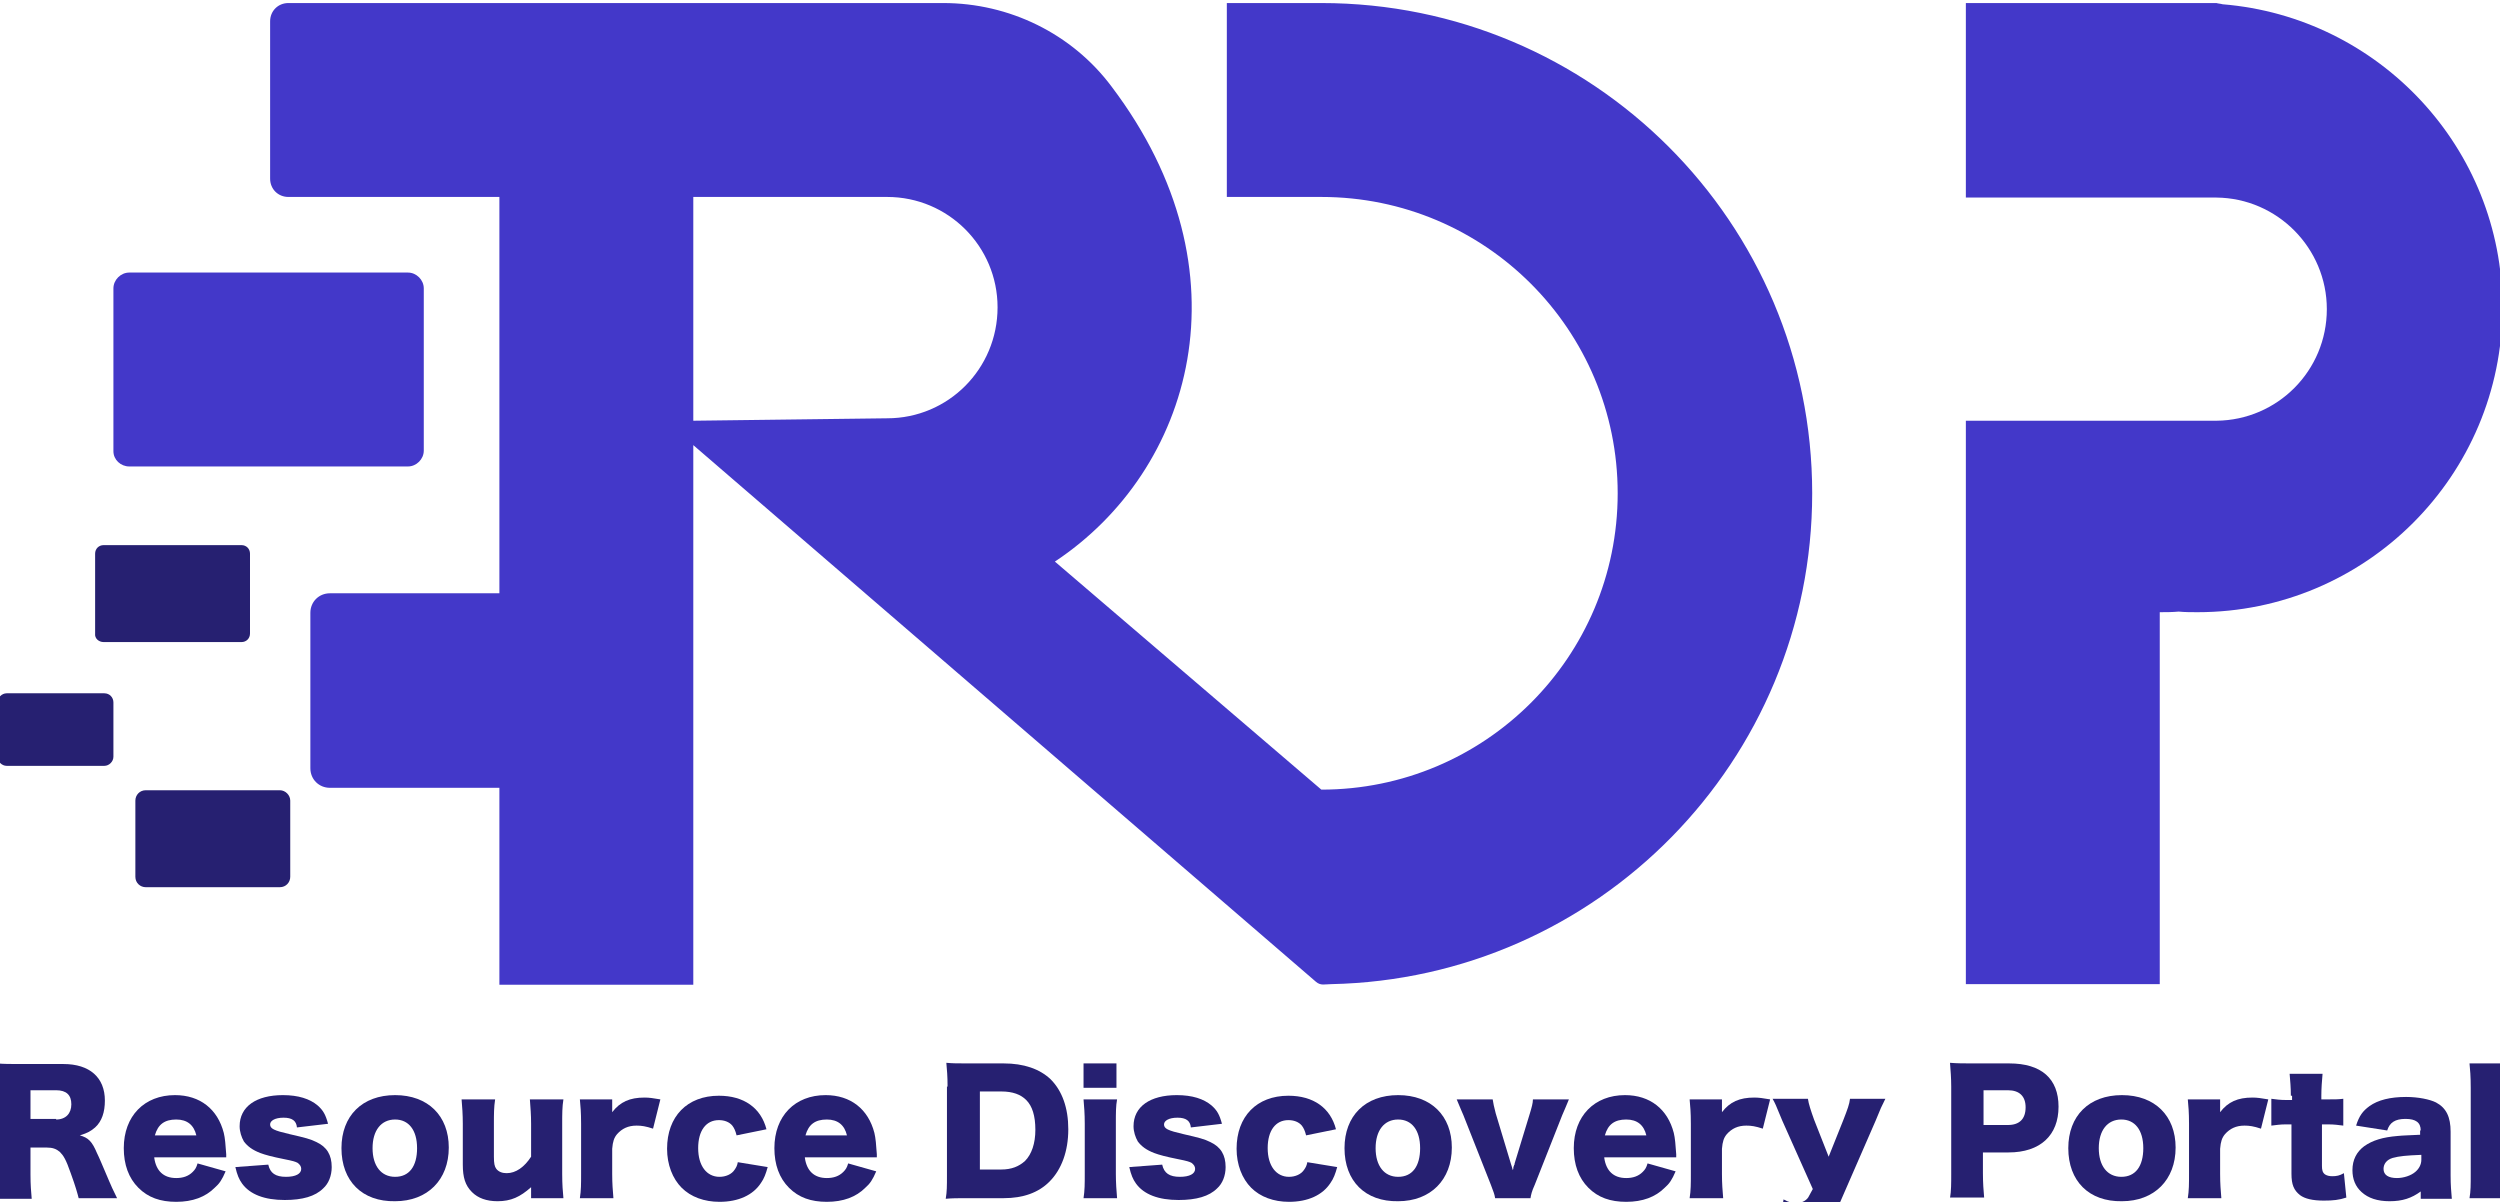
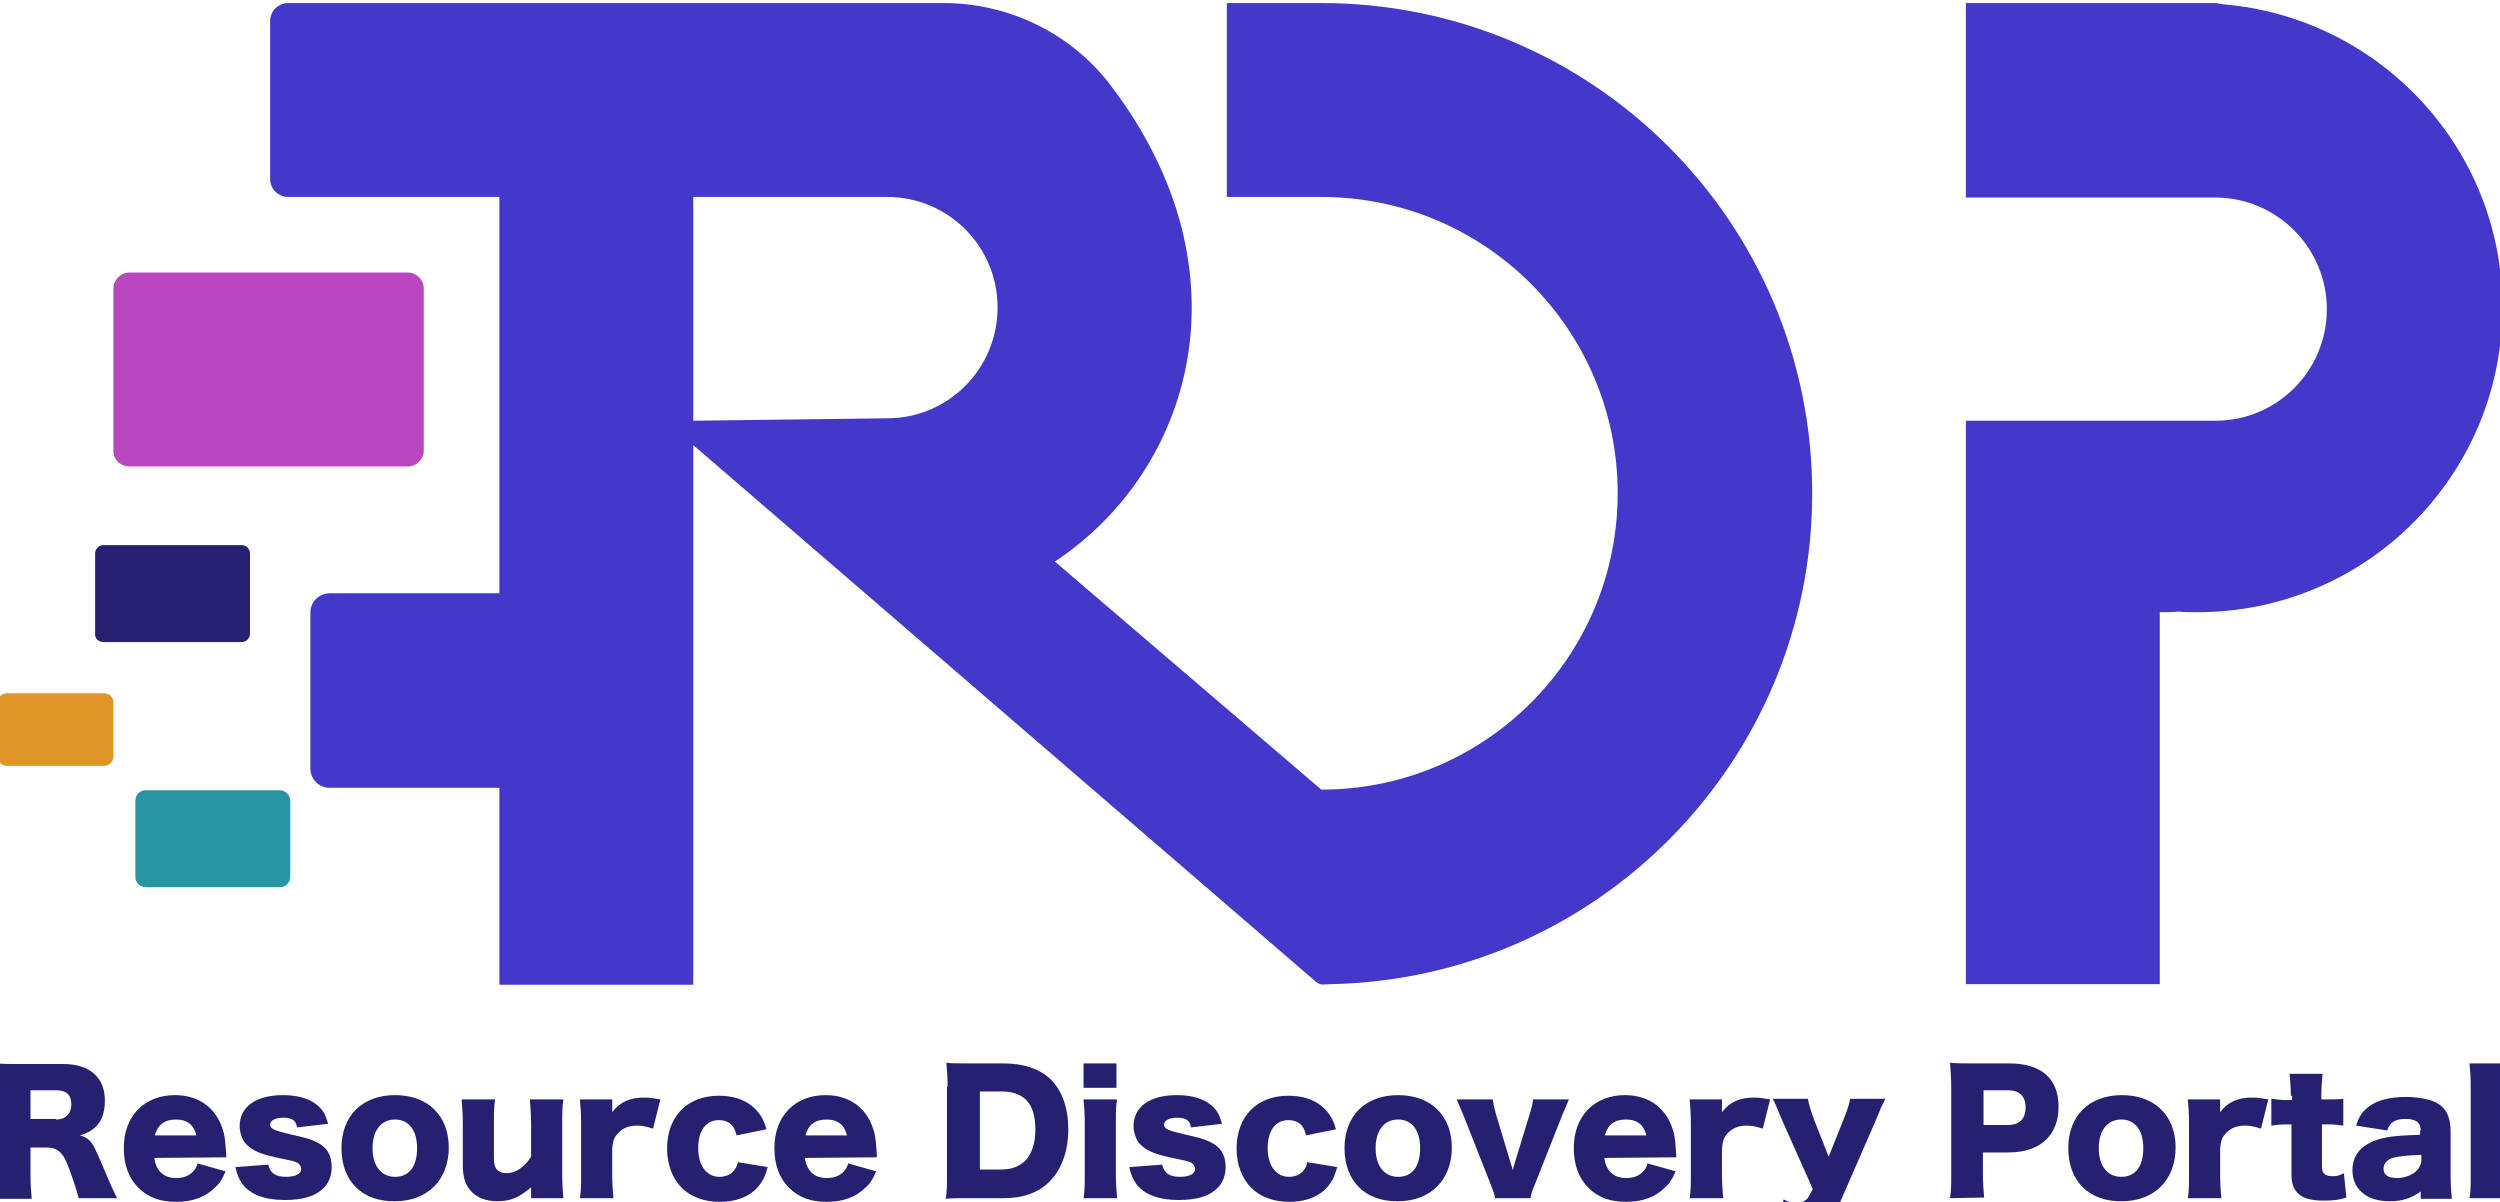
<svg xmlns="http://www.w3.org/2000/svg" version="1.1" id="Layer_1" x="0px" y="0px" viewBox="0 0 410 197" style="enable-background:new 0 0 410 197;" xml:space="preserve">
  <style type="text/css">
	.st0{fill:#4338C9;}
- 	.st1{fill:#262071;}
+ 	.st1{fill:#B947BF;}
+ 	.st2{fill:#262071;}
+ 	.st3{fill:#2995A3;}
+ 	.st4{fill:#E09528;}
</style>
  <g>
-     <path class="st0" d="M216.7,0.5h-15.5v31.8h15.5h0c26.9,0,48.6,21.8,48.6,48.6c0,26.9-21.8,48.6-48.6,48.6l-43.7-37.4   c22.5-14.9,32.3-47.5,9.3-77.9c-6.5-8.7-16.8-13.7-27.6-13.7h-41.1h-0.8H97.8H47.3c-1.7,0-3,1.3-3,3v25.8c0,1.7,1.3,3,3,3h34.6v65   H54.1c-1.8,0-3.2,1.4-3.2,3.2V126c0,1.8,1.4,3.2,3.2,3.2h27.8v32.3h31.8V73l102.1,88c0.8,0.7,1.5,0.4,2.5,0.4   c43.7-0.9,78.9-36.6,78.9-80.5C297.2,36.5,261.2,0.5,216.7,0.5z M145.5,68.6L145.5,68.6L113.7,69V32.3h31.8v0   c10,0,18.1,8.1,18.1,18.1C163.6,60.5,155.5,68.6,145.5,68.6z" />
-     <path class="st0" d="M21.2,76.5h45.7c1.4,0,2.6-1.2,2.6-2.6V47.3c0-1.4-1.2-2.6-2.6-2.6H21.2c-1.4,0-2.6,1.2-2.6,2.6V74   C18.6,75.4,19.8,76.5,21.2,76.5z" />
-     <path class="st1" d="M17,105.3h22.6c0.8,0,1.4-0.6,1.4-1.4V90.8c0-0.8-0.6-1.4-1.4-1.4H17c-0.8,0-1.4,0.6-1.4,1.4v13.1   C15.5,104.7,16.2,105.3,17,105.3z" />
-     <path class="st1" d="M45.9,129.6h-22c-1,0-1.7,0.8-1.7,1.7v12.5c0,1,0.8,1.7,1.7,1.7h22c1,0,1.7-0.8,1.7-1.7v-12.5   C47.6,130.4,46.8,129.6,45.9,129.6z" />
-     <path class="st1" d="M17.1,113.7h-16c-0.8,0-1.5,0.7-1.5,1.5v8.9c0,0.8,0.7,1.5,1.5,1.5h16c0.8,0,1.5-0.7,1.5-1.5v-8.9   C18.6,114.4,18,113.7,17.1,113.7z" />
-     <path class="st0" d="M364.5,0.7c-0.3-0.1-0.7-0.1-1-0.2h-41.1v17.6v14.3h41.1v0c10,0.1,18.1,8.3,18.1,18.3   c0,10.1-8.1,18.2-18.1,18.3v0h-41.1v13.8v78.6h31.8v-61c1,0,2,0,3.1-0.1c1,0.1,2.1,0.1,3.1,0.1c27.6,0,50-22.4,50-50   C410.4,24.3,390.2,2.8,364.5,0.7z" />
+     <path class="st0" d="M216.7,0.5h-15.5v31.8h15.5l0,0c26.9,0,48.6,21.8,48.6,48.6c0,26.9-21.8,48.6-48.6,48.6L173,92.1   c22.5-14.9,32.3-47.5,9.3-77.9c-6.5-8.7-16.8-13.7-27.6-13.7h-41.1h-0.8h-15H47.3c-1.7,0-3,1.3-3,3v25.8c0,1.7,1.3,3,3,3h34.6v65   H54.1c-1.8,0-3.2,1.4-3.2,3.2V126c0,1.8,1.4,3.2,3.2,3.2h27.8v32.3h31.8V73l102.1,88c0.8,0.7,1.5,0.4,2.5,0.4   c43.7-0.9,78.9-36.6,78.9-80.5C297.2,36.5,261.2,0.5,216.7,0.5z M145.5,68.6L145.5,68.6L113.7,69V32.3h31.8l0,0   c10,0,18.1,8.1,18.1,18.1C163.6,60.5,155.5,68.6,145.5,68.6z" />
+     <path class="st1" d="M21.2,76.5h45.7c1.4,0,2.6-1.2,2.6-2.6V47.3c0-1.4-1.2-2.6-2.6-2.6H21.2c-1.4,0-2.6,1.2-2.6,2.6V74   C18.6,75.4,19.8,76.5,21.2,76.5z" />
+     <path class="st2" d="M17,105.3h22.6c0.8,0,1.4-0.6,1.4-1.4V90.8c0-0.8-0.6-1.4-1.4-1.4H17c-0.8,0-1.4,0.6-1.4,1.4v13.1   C15.5,104.7,16.2,105.3,17,105.3z" />
+     <path class="st3" d="M45.9,129.6h-22c-1,0-1.7,0.8-1.7,1.7v12.5c0,1,0.8,1.7,1.7,1.7h22c1,0,1.7-0.8,1.7-1.7v-12.5   C47.6,130.4,46.8,129.6,45.9,129.6z" />
+     <path class="st4" d="M17.1,113.7h-16c-0.8,0-1.5,0.7-1.5,1.5v8.9c0,0.8,0.7,1.5,1.5,1.5h16c0.8,0,1.5-0.7,1.5-1.5v-8.9   C18.6,114.4,18,113.7,17.1,113.7z" />
+     <path class="st0" d="M364.5,0.7c-0.3-0.1-0.7-0.1-1-0.2h-41.1v17.6v14.3h41.1l0,0c10,0.1,18.1,8.3,18.1,18.3   c0,10.1-8.1,18.2-18.1,18.3l0,0h-41.1v13.8v78.6h31.8v-61c1,0,2,0,3.1-0.1c1,0.1,2.1,0.1,3.1,0.1c27.6,0,50-22.4,50-50   C410.4,24.3,390.2,2.8,364.5,0.7z" />
  </g>
  <g>
-     <path class="st1" d="M12.9,196.5c-0.2-0.8-0.5-1.9-1.3-4.1c-0.8-2.3-1.2-2.9-1.8-3.5c-0.6-0.5-1.2-0.7-2.1-0.7H5v4.4   c0,1.8,0.1,2.8,0.2,4h-5.7c0.2-1.2,0.2-2,0.2-4v-14.3c0-1.6-0.1-2.6-0.2-3.9c1.2,0.1,2.1,0.1,4,0.1h6.9c4.3,0,6.8,2.2,6.8,6   c0,1.9-0.5,3.4-1.6,4.4c-0.7,0.6-1.2,0.9-2.5,1.3c1.4,0.4,2,1,2.8,2.9c0.4,0.8,0.8,1.8,2,4.6c0.3,0.7,0.6,1.4,1.3,2.8H12.9z    M9.2,183.6c1.6,0,2.5-1,2.5-2.5c0-1.5-0.8-2.3-2.5-2.3H5v4.7H9.2z" />
-     <path class="st1" d="M25.3,189.9c0.3,2.1,1.5,3.3,3.6,3.3c1.1,0,2-0.3,2.7-1c0.4-0.4,0.6-0.7,0.8-1.4l4.6,1.3c-0.6,1.4-1,2-1.8,2.7   c-1.5,1.5-3.6,2.3-6.3,2.3c-2.6,0-4.6-0.7-6.2-2.3c-1.6-1.6-2.4-3.8-2.4-6.5c0-5.3,3.4-8.7,8.4-8.7c4.1,0,7,2.3,8,6.2   c0.2,0.8,0.3,2,0.4,3.5c0,0.1,0,0.3,0,0.5H25.3z M32.2,186.2c-0.4-1.7-1.5-2.6-3.3-2.6c-1.9,0-3,0.8-3.5,2.6H32.2z" />
-     <path class="st1" d="M44,191c0.3,1.4,1.2,2,2.9,2c1.6,0,2.5-0.5,2.5-1.3c0-0.4-0.2-0.7-0.6-1c-0.4-0.2-0.7-0.3-2.2-0.6   c-2-0.4-3.1-0.7-3.9-1c-1.3-0.5-2.1-1.1-2.7-1.9c-0.4-0.7-0.7-1.6-0.7-2.5c0-3.2,2.7-5.1,7.1-5.1c2.5,0,4.4,0.6,5.7,1.7   c0.9,0.8,1.3,1.5,1.7,3l-5.1,0.6c-0.1-1.1-0.8-1.6-2.2-1.6c-1.4,0-2.2,0.5-2.2,1.1c0,0.7,0.6,1,3.2,1.6c2.6,0.6,3.4,0.8,4.4,1.3   c1.7,0.8,2.5,2.1,2.5,4.1c0,1.4-0.5,2.7-1.4,3.5c-1.3,1.3-3.4,1.9-6.3,1.9c-3.3,0-5.7-0.9-7-2.7c-0.5-0.7-0.8-1.4-1.1-2.7L44,191z" />
-     <path class="st1" d="M56,188.3c0-5.3,3.4-8.7,8.8-8.7c5.4,0,8.8,3.4,8.8,8.6c0,5.3-3.5,8.8-8.8,8.8C59.4,197.1,56,193.7,56,188.3z    M61.1,188.3c0,2.9,1.4,4.7,3.7,4.7s3.6-1.7,3.6-4.7c0-3-1.4-4.7-3.6-4.7C62.5,183.6,61.1,185.4,61.1,188.3z" />
-     <path class="st1" d="M92.4,180.3c-0.2,1.2-0.2,2.4-0.2,4v8.2c0,1.8,0.1,2.9,0.2,4h-5.3v-1.1c0-0.1,0-0.5,0-0.7   c-1.8,1.6-3.3,2.3-5.5,2.3c-1.8,0-3.2-0.5-4.2-1.5c-1.1-1.1-1.5-2.4-1.5-4.5v-6.7c0-1.5-0.1-2.9-0.2-4h5.5c-0.2,1.3-0.2,2.4-0.2,4   v5.4c0,1.1,0.1,1.6,0.4,2c0.4,0.5,1,0.7,1.7,0.7c1.5,0,2.9-1,4-2.7v-5.4c0-1.5-0.1-2.6-0.2-4H92.4z" />
-     <path class="st1" d="M107.1,185.1c-1.2-0.4-1.9-0.5-2.7-0.5c-1.4,0-2.4,0.5-3.2,1.4c-0.5,0.6-0.7,1.2-0.8,2.4v4.1   c0,1.7,0.1,2.7,0.2,4h-5.5c0.2-1.3,0.2-2.3,0.2-4v-8.2c0-1.9-0.1-2.9-0.2-4h5.3v2.1c1.3-1.7,2.9-2.4,5.3-2.4c0.8,0,1.4,0.1,2.6,0.3   L107.1,185.1z" />
-     <path class="st1" d="M120.8,186.2c-0.2-0.8-0.4-1.2-0.7-1.6c-0.5-0.6-1.3-0.9-2.2-0.9c-2.1,0-3.4,1.7-3.4,4.6   c0,2.9,1.4,4.7,3.5,4.7c1,0,2-0.4,2.5-1.2c0.2-0.3,0.4-0.6,0.5-1.2l4.9,0.8c-0.3,1.1-0.6,1.9-1.1,2.6c-1.3,2-3.7,3.1-6.8,3.1   c-2.5,0-4.7-0.8-6.2-2.3c-1.5-1.5-2.4-3.8-2.4-6.4c0-5.3,3.3-8.7,8.5-8.7c4.1,0,6.9,2,7.8,5.5L120.8,186.2z" />
-     <path class="st1" d="M132,189.9c0.3,2.1,1.5,3.3,3.6,3.3c1.1,0,2-0.3,2.7-1c0.4-0.4,0.6-0.7,0.8-1.4l4.6,1.3c-0.6,1.4-1,2-1.8,2.7   c-1.5,1.5-3.6,2.3-6.3,2.3c-2.6,0-4.6-0.7-6.2-2.3c-1.6-1.6-2.4-3.8-2.4-6.5c0-5.3,3.4-8.7,8.4-8.7c4.1,0,7,2.3,8,6.2   c0.2,0.8,0.3,2,0.4,3.5c0,0.1,0,0.3,0,0.5H132z M138.9,186.2c-0.4-1.7-1.5-2.6-3.3-2.6c-1.9,0-3,0.8-3.5,2.6H138.9z" />
-     <path class="st1" d="M155.4,178.2c0-1.8-0.1-2.7-0.2-3.9c1.1,0.1,1.7,0.1,3.9,0.1h5.5c3.3,0,5.9,0.9,7.7,2.6   c1.9,1.9,2.9,4.7,2.9,8.2c0,3.6-1.1,6.6-3.1,8.6c-1.8,1.8-4.3,2.7-7.5,2.7h-5.6c-2,0-2.8,0-3.9,0.1c0.2-1.2,0.2-2,0.2-3.9V178.2z    M164.2,191.8c1.7,0,2.9-0.5,3.9-1.4c1.1-1.1,1.7-2.9,1.7-5.1c0-2.3-0.5-3.9-1.5-4.9c-0.9-0.9-2.2-1.4-4.1-1.4h-3.5v12.8H164.2z" />
-     <path class="st1" d="M183.2,180.3c-0.2,1.1-0.2,2.1-0.2,4v8.2c0,1.4,0.1,2.9,0.2,4h-5.5c0.2-1.3,0.2-2.3,0.2-4v-8.2   c0-1.7-0.1-2.8-0.2-4H183.2z M183.1,174.4v4h-5.4v-4H183.1z" />
-     <path class="st1" d="M190.6,191c0.3,1.4,1.2,2,2.9,2c1.6,0,2.5-0.5,2.5-1.3c0-0.4-0.2-0.7-0.6-1c-0.4-0.2-0.7-0.3-2.2-0.6   c-2-0.4-3.1-0.7-3.9-1c-1.3-0.5-2.1-1.1-2.7-1.9c-0.4-0.7-0.7-1.6-0.7-2.5c0-3.2,2.7-5.1,7.1-5.1c2.5,0,4.4,0.6,5.7,1.7   c0.9,0.8,1.3,1.5,1.7,3l-5.1,0.6c-0.1-1.1-0.8-1.6-2.2-1.6c-1.4,0-2.2,0.5-2.2,1.1c0,0.7,0.6,1,3.2,1.6c2.6,0.6,3.4,0.8,4.4,1.3   c1.7,0.8,2.5,2.1,2.5,4.1c0,1.4-0.5,2.7-1.4,3.5c-1.3,1.3-3.4,1.9-6.3,1.9c-3.3,0-5.7-0.9-7-2.7c-0.5-0.7-0.8-1.4-1.1-2.7   L190.6,191z" />
-     <path class="st1" d="M214.2,186.2c-0.2-0.8-0.4-1.2-0.7-1.6c-0.5-0.6-1.3-0.9-2.2-0.9c-2.1,0-3.4,1.7-3.4,4.6   c0,2.9,1.4,4.7,3.5,4.7c1,0,2-0.4,2.5-1.2c0.2-0.3,0.4-0.6,0.5-1.2l4.9,0.8c-0.3,1.1-0.6,1.9-1.1,2.6c-1.3,2-3.7,3.1-6.8,3.1   c-2.5,0-4.7-0.8-6.2-2.3c-1.5-1.5-2.4-3.8-2.4-6.4c0-5.3,3.3-8.7,8.5-8.7c4.1,0,6.9,2,7.8,5.5L214.2,186.2z" />
-     <path class="st1" d="M220.5,188.3c0-5.3,3.4-8.7,8.8-8.7c5.4,0,8.8,3.4,8.8,8.6c0,5.3-3.5,8.8-8.8,8.8   C223.9,197.1,220.5,193.7,220.5,188.3z M225.6,188.3c0,2.9,1.4,4.7,3.7,4.7c2.3,0,3.6-1.7,3.6-4.7c0-3-1.4-4.7-3.6-4.7   C227,183.6,225.6,185.4,225.6,188.3z" />
-     <path class="st1" d="M244.8,180.3c0.1,0.6,0.2,1.2,0.5,2.3l2.5,8.3c0,0.1,0.1,0.2,0.1,0.3c0.1,0.3,0.1,0.3,0.2,0.7   c0.1-0.2,0.1-0.4,0.1-0.5c0-0.1,0.1-0.1,0.1-0.3c0.1-0.1,0.1-0.2,0.1-0.3l2.5-8.2c0.3-1,0.5-1.7,0.5-2.3h5.9   c-0.5,1.2-0.7,1.7-1.1,2.6l-4.5,11.4c-0.5,1.1-0.6,1.6-0.7,2.2h-5.8c-0.1-0.7-0.3-1.1-0.7-2.2l-4.5-11.4c-0.2-0.4-0.5-1.2-1.1-2.6   H244.8z" />
-     <path class="st1" d="M263.1,189.9c0.3,2.1,1.5,3.3,3.6,3.3c1.1,0,2-0.3,2.7-1c0.4-0.4,0.6-0.7,0.8-1.4l4.6,1.3   c-0.6,1.4-1,2-1.8,2.7c-1.5,1.5-3.6,2.3-6.3,2.3c-2.6,0-4.6-0.7-6.2-2.3c-1.6-1.6-2.4-3.8-2.4-6.5c0-5.3,3.4-8.7,8.4-8.7   c4.1,0,7,2.3,8,6.2c0.2,0.8,0.3,2,0.4,3.5c0,0.1,0,0.3,0,0.5H263.1z M270,186.2c-0.4-1.7-1.5-2.6-3.3-2.6c-1.9,0-3,0.8-3.5,2.6H270   z" />
-     <path class="st1" d="M289.1,185.1c-1.2-0.4-1.9-0.5-2.7-0.5c-1.4,0-2.4,0.5-3.2,1.4c-0.5,0.6-0.7,1.2-0.8,2.4v4.1   c0,1.7,0.1,2.7,0.2,4h-5.5c0.2-1.3,0.2-2.3,0.2-4v-8.2c0-1.9-0.1-2.9-0.2-4h5.3v2.1c1.3-1.7,2.9-2.4,5.3-2.4c0.8,0,1.4,0.1,2.6,0.3   L289.1,185.1z" />
-     <path class="st1" d="M292.3,183.8c-1.1-2.7-1.2-2.9-1.6-3.6h5.8c0.1,0.8,0.5,2,1,3.4l2.4,6.1l2.4-6c0.7-1.8,1-2.6,1.1-3.5h5.8   c-0.7,1.4-0.7,1.4-1.6,3.6l-6.1,14c-1.1,2.5-3,3.6-6,3.6c-1.2,0-2.2-0.1-3.6-0.5l0.6-4.2c0.9,0.5,1.4,0.6,2.1,0.6   c1,0,1.8-0.5,2.1-1.2l0.6-1.1L292.3,183.8z" />
-     <path class="st1" d="M319.8,196.5c0.2-1.2,0.2-2.4,0.2-3.9v-14.4c0-1.4-0.1-2.6-0.2-3.9c1.2,0.1,2.2,0.1,3.9,0.1h5.8   c5.3,0,8.1,2.5,8.1,7.1c0,4.7-3,7.5-8.2,7.5h-4.2v3.4c0,1.6,0.1,2.9,0.2,4H319.8z M329.3,184.5c1.9,0,2.9-1,2.9-2.9   c0-1.8-1-2.8-2.9-2.8h-4v5.7H329.3z" />
-     <path class="st1" d="M339.2,188.3c0-5.3,3.4-8.7,8.8-8.7c5.4,0,8.8,3.4,8.8,8.6c0,5.3-3.5,8.8-8.8,8.8   C342.6,197.1,339.2,193.7,339.2,188.3z M344.2,188.3c0,2.9,1.4,4.7,3.7,4.7c2.3,0,3.6-1.7,3.6-4.7c0-3-1.4-4.7-3.6-4.7   C345.6,183.6,344.2,185.4,344.2,188.3z" />
-     <path class="st1" d="M370.8,185.1c-1.2-0.4-1.9-0.5-2.7-0.5c-1.4,0-2.4,0.5-3.2,1.4c-0.5,0.6-0.7,1.2-0.8,2.4v4.1   c0,1.7,0.1,2.7,0.2,4h-5.5c0.2-1.3,0.2-2.3,0.2-4v-8.2c0-1.9-0.1-2.9-0.2-4h5.3v2.1c1.3-1.7,2.9-2.4,5.3-2.4c0.8,0,1.4,0.1,2.6,0.3   L370.8,185.1z" />
-     <path class="st1" d="M375.7,179.7c0-1.3-0.1-2.4-0.2-3.6h5.4c-0.1,1.1-0.2,2.4-0.2,3.6v0.6h1c1.2,0,1.8,0,2.6-0.1v4.4   c-0.8-0.1-1.5-0.2-2.4-0.2h-1.1v6.8c0,0.7,0.1,1.1,0.5,1.4c0.3,0.2,0.7,0.3,1.2,0.3c0.7,0,1.2-0.1,1.9-0.5l0.4,4   c-1.2,0.4-2.2,0.5-3.7,0.5c-1.8,0-3.1-0.3-3.9-0.9c-1-0.8-1.4-1.7-1.4-3.5v-8.1h-1c-0.8,0-1.5,0.1-2.3,0.2v-4.4   c0.8,0.1,1.4,0.2,2.4,0.2h1V179.7z" />
-     <path class="st1" d="M397,185.4c0-1.3-0.8-1.9-2.5-1.9c-1.7,0-2.6,0.6-3,1.9l-5.1-0.8c0.5-1.6,1.1-2.4,2.2-3.2c1.4-1,3.4-1.5,6-1.5   c2,0,3.9,0.4,4.9,0.9c1.7,0.9,2.4,2.4,2.4,4.8v7.2c0,1.6,0.1,2.6,0.2,3.8H397v-1.2c-1.5,1.1-3,1.6-5.1,1.6c-2,0-3.5-0.5-4.6-1.5   c-1-0.9-1.5-2.1-1.5-3.6c0-1.7,0.7-3,1.9-3.9c1.4-1,3.1-1.5,5.5-1.7c1-0.1,1.8-0.1,3.7-0.2V185.4z M397,189.4   c-2.4,0.1-3.5,0.2-4.6,0.5c-1,0.3-1.5,1-1.5,1.8c0,1,0.8,1.5,2.2,1.5c1.1,0,2.3-0.4,3-1c0.6-0.5,1-1.2,1-2V189.4z" />
-     <path class="st1" d="M410.5,174.4c-0.2,1.1-0.2,2.2-0.2,4v14.1c0,1.6,0.1,2.6,0.2,4h-5.5c0.2-1.2,0.2-2.1,0.2-4v-14.1   c0-1.9-0.1-3-0.2-4H410.5z" />
+     <path class="st2" d="M12.9,196.5c-0.2-0.8-0.5-1.9-1.3-4.1c-0.8-2.3-1.2-2.9-1.8-3.5c-0.6-0.5-1.2-0.7-2.1-0.7H5v4.4   c0,1.8,0.1,2.8,0.2,4h-5.7c0.2-1.2,0.2-2,0.2-4v-14.3c0-1.6-0.1-2.6-0.2-3.9c1.2,0.1,2.1,0.1,4,0.1h6.9c4.3,0,6.8,2.2,6.8,6   c0,1.9-0.5,3.4-1.6,4.4c-0.7,0.6-1.2,0.9-2.5,1.3c1.4,0.4,2,1,2.8,2.9c0.4,0.8,0.8,1.8,2,4.6c0.3,0.7,0.6,1.4,1.3,2.8H12.9z    M9.2,183.6c1.6,0,2.5-1,2.5-2.5s-0.8-2.3-2.5-2.3H5v4.7h4.2V183.6z" />
+     <path class="st2" d="M25.3,189.9c0.3,2.1,1.5,3.3,3.6,3.3c1.1,0,2-0.3,2.7-1c0.4-0.4,0.6-0.7,0.8-1.4l4.6,1.3c-0.6,1.4-1,2-1.8,2.7   c-1.5,1.5-3.6,2.3-6.3,2.3c-2.6,0-4.6-0.7-6.2-2.3s-2.4-3.8-2.4-6.5c0-5.3,3.4-8.7,8.4-8.7c4.1,0,7,2.3,8,6.2   c0.2,0.8,0.3,2,0.4,3.5c0,0.1,0,0.3,0,0.5L25.3,189.9L25.3,189.9z M32.2,186.2c-0.4-1.7-1.5-2.6-3.3-2.6c-1.9,0-3,0.8-3.5,2.6H32.2   z" />
+     <path class="st2" d="M44,191c0.3,1.4,1.2,2,2.9,2c1.6,0,2.5-0.5,2.5-1.3c0-0.4-0.2-0.7-0.6-1c-0.4-0.2-0.7-0.3-2.2-0.6   c-2-0.4-3.1-0.7-3.9-1c-1.3-0.5-2.1-1.1-2.7-1.9c-0.4-0.7-0.7-1.6-0.7-2.5c0-3.2,2.7-5.1,7.1-5.1c2.5,0,4.4,0.6,5.7,1.7   c0.9,0.8,1.3,1.5,1.7,3l-5.1,0.6c-0.1-1.1-0.8-1.6-2.2-1.6s-2.2,0.5-2.2,1.1c0,0.7,0.6,1,3.2,1.6c2.6,0.6,3.4,0.8,4.4,1.3   c1.7,0.8,2.5,2.1,2.5,4.1c0,1.4-0.5,2.7-1.4,3.5c-1.3,1.3-3.4,1.9-6.3,1.9c-3.3,0-5.7-0.9-7-2.7c-0.5-0.7-0.8-1.4-1.1-2.7L44,191z" />
+     <path class="st2" d="M56,188.3c0-5.3,3.4-8.7,8.8-8.7s8.8,3.4,8.8,8.6c0,5.3-3.5,8.8-8.8,8.8C59.4,197.1,56,193.7,56,188.3z    M61.1,188.3c0,2.9,1.4,4.7,3.7,4.7s3.6-1.7,3.6-4.7s-1.4-4.7-3.6-4.7C62.5,183.6,61.1,185.4,61.1,188.3z" />
+     <path class="st2" d="M92.4,180.3c-0.2,1.2-0.2,2.4-0.2,4v8.2c0,1.8,0.1,2.9,0.2,4h-5.3v-1.1c0-0.1,0-0.5,0-0.7   c-1.8,1.6-3.3,2.3-5.5,2.3c-1.8,0-3.2-0.5-4.2-1.5c-1.1-1.1-1.5-2.4-1.5-4.5v-6.7c0-1.5-0.1-2.9-0.2-4h5.5c-0.2,1.3-0.2,2.4-0.2,4   v5.4c0,1.1,0.1,1.6,0.4,2c0.4,0.5,1,0.7,1.7,0.7c1.5,0,2.9-1,4-2.7v-5.4c0-1.5-0.1-2.6-0.2-4H92.4z" />
+     <path class="st2" d="M107.1,185.1c-1.2-0.4-1.9-0.5-2.7-0.5c-1.4,0-2.4,0.5-3.2,1.4c-0.5,0.6-0.7,1.2-0.8,2.4v4.1   c0,1.7,0.1,2.7,0.2,4h-5.5c0.2-1.3,0.2-2.3,0.2-4v-8.2c0-1.9-0.1-2.9-0.2-4h5.3v2.1c1.3-1.7,2.9-2.4,5.3-2.4c0.8,0,1.4,0.1,2.6,0.3   L107.1,185.1z" />
+     <path class="st2" d="M120.8,186.2c-0.2-0.8-0.4-1.2-0.7-1.6c-0.5-0.6-1.3-0.9-2.2-0.9c-2.1,0-3.4,1.7-3.4,4.6   c0,2.9,1.4,4.7,3.5,4.7c1,0,2-0.4,2.5-1.2c0.2-0.3,0.4-0.6,0.5-1.2l4.9,0.8c-0.3,1.1-0.6,1.9-1.1,2.6c-1.3,2-3.7,3.1-6.8,3.1   c-2.5,0-4.7-0.8-6.2-2.3s-2.4-3.8-2.4-6.4c0-5.3,3.3-8.7,8.5-8.7c4.1,0,6.9,2,7.8,5.5L120.8,186.2z" />
+     <path class="st2" d="M132,189.9c0.3,2.1,1.5,3.3,3.6,3.3c1.1,0,2-0.3,2.7-1c0.4-0.4,0.6-0.7,0.8-1.4l4.6,1.3c-0.6,1.4-1,2-1.8,2.7   c-1.5,1.5-3.6,2.3-6.3,2.3c-2.6,0-4.6-0.7-6.2-2.3c-1.6-1.6-2.4-3.8-2.4-6.5c0-5.3,3.4-8.7,8.4-8.7c4.1,0,7,2.3,8,6.2   c0.2,0.8,0.3,2,0.4,3.5c0,0.1,0,0.3,0,0.5L132,189.9L132,189.9z M138.9,186.2c-0.4-1.7-1.5-2.6-3.3-2.6c-1.9,0-3,0.8-3.5,2.6H138.9   z" />
+     <path class="st2" d="M155.4,178.2c0-1.8-0.1-2.7-0.2-3.9c1.1,0.1,1.7,0.1,3.9,0.1h5.5c3.3,0,5.9,0.9,7.7,2.6   c1.9,1.9,2.9,4.7,2.9,8.2c0,3.6-1.1,6.6-3.1,8.6c-1.8,1.8-4.3,2.7-7.5,2.7H159c-2,0-2.8,0-3.9,0.1c0.2-1.2,0.2-2,0.2-3.9v-14.5   H155.4z M164.2,191.8c1.7,0,2.9-0.5,3.9-1.4c1.1-1.1,1.7-2.9,1.7-5.1c0-2.3-0.5-3.9-1.5-4.9c-0.9-0.9-2.2-1.4-4.1-1.4h-3.5v12.8   L164.2,191.8L164.2,191.8z" />
+     <path class="st2" d="M183.2,180.3c-0.2,1.1-0.2,2.1-0.2,4v8.2c0,1.4,0.1,2.9,0.2,4h-5.5c0.2-1.3,0.2-2.3,0.2-4v-8.2   c0-1.7-0.1-2.8-0.2-4H183.2z M183.1,174.4v4h-5.4v-4H183.1z" />
+     <path class="st2" d="M190.6,191c0.3,1.4,1.2,2,2.9,2c1.6,0,2.5-0.5,2.5-1.3c0-0.4-0.2-0.7-0.6-1c-0.4-0.2-0.7-0.3-2.2-0.6   c-2-0.4-3.1-0.7-3.9-1c-1.3-0.5-2.1-1.1-2.7-1.9c-0.4-0.7-0.7-1.6-0.7-2.5c0-3.2,2.7-5.1,7.1-5.1c2.5,0,4.4,0.6,5.7,1.7   c0.9,0.8,1.3,1.5,1.7,3l-5.1,0.6c-0.1-1.1-0.8-1.6-2.2-1.6s-2.2,0.5-2.2,1.1c0,0.7,0.6,1,3.2,1.6c2.6,0.6,3.4,0.8,4.4,1.3   c1.7,0.8,2.5,2.1,2.5,4.1c0,1.4-0.5,2.7-1.4,3.5c-1.3,1.3-3.4,1.9-6.3,1.9c-3.3,0-5.7-0.9-7-2.7c-0.5-0.7-0.8-1.4-1.1-2.7   L190.6,191z" />
+     <path class="st2" d="M214.2,186.2c-0.2-0.8-0.4-1.2-0.7-1.6c-0.5-0.6-1.3-0.9-2.2-0.9c-2.1,0-3.4,1.7-3.4,4.6   c0,2.9,1.4,4.7,3.5,4.7c1,0,2-0.4,2.5-1.2c0.2-0.3,0.4-0.6,0.5-1.2l4.9,0.8c-0.3,1.1-0.6,1.9-1.1,2.6c-1.3,2-3.7,3.1-6.8,3.1   c-2.5,0-4.7-0.8-6.2-2.3s-2.4-3.8-2.4-6.4c0-5.3,3.3-8.7,8.5-8.7c4.1,0,6.9,2,7.8,5.5L214.2,186.2z" />
+     <path class="st2" d="M220.5,188.3c0-5.3,3.4-8.7,8.8-8.7c5.4,0,8.8,3.4,8.8,8.6c0,5.3-3.5,8.8-8.8,8.8   C223.9,197.1,220.5,193.7,220.5,188.3z M225.6,188.3c0,2.9,1.4,4.7,3.7,4.7s3.6-1.7,3.6-4.7s-1.4-4.7-3.6-4.7   C227,183.6,225.6,185.4,225.6,188.3z" />
+     <path class="st2" d="M244.8,180.3c0.1,0.6,0.2,1.2,0.5,2.3l2.5,8.3c0,0.1,0.1,0.2,0.1,0.3c0.1,0.3,0.1,0.3,0.2,0.7   c0.1-0.2,0.1-0.4,0.1-0.5s0.1-0.1,0.1-0.3c0.1-0.1,0.1-0.2,0.1-0.3l2.5-8.2c0.3-1,0.5-1.7,0.5-2.3h5.9c-0.5,1.2-0.7,1.7-1.1,2.6   l-4.5,11.4c-0.5,1.1-0.6,1.6-0.7,2.2h-5.8c-0.1-0.7-0.3-1.1-0.7-2.2l-4.5-11.4c-0.2-0.4-0.5-1.2-1.1-2.6H244.8z" />
+     <path class="st2" d="M263.1,189.9c0.3,2.1,1.5,3.3,3.6,3.3c1.1,0,2-0.3,2.7-1c0.4-0.4,0.6-0.7,0.8-1.4l4.6,1.3   c-0.6,1.4-1,2-1.8,2.7c-1.5,1.5-3.6,2.3-6.3,2.3c-2.6,0-4.6-0.7-6.2-2.3s-2.4-3.8-2.4-6.5c0-5.3,3.4-8.7,8.4-8.7c4.1,0,7,2.3,8,6.2   c0.2,0.8,0.3,2,0.4,3.5c0,0.1,0,0.3,0,0.5L263.1,189.9L263.1,189.9z M270,186.2c-0.4-1.7-1.5-2.6-3.3-2.6c-1.9,0-3,0.8-3.5,2.6H270   z" />
+     <path class="st2" d="M289.1,185.1c-1.2-0.4-1.9-0.5-2.7-0.5c-1.4,0-2.4,0.5-3.2,1.4c-0.5,0.6-0.7,1.2-0.8,2.4v4.1   c0,1.7,0.1,2.7,0.2,4h-5.5c0.2-1.3,0.2-2.3,0.2-4v-8.2c0-1.9-0.1-2.9-0.2-4h5.3v2.1c1.3-1.7,2.9-2.4,5.3-2.4c0.8,0,1.4,0.1,2.6,0.3   L289.1,185.1z" />
+     <path class="st2" d="M292.3,183.8c-1.1-2.7-1.2-2.9-1.6-3.6h5.8c0.1,0.8,0.5,2,1,3.4l2.4,6.1l2.4-6c0.7-1.8,1-2.6,1.1-3.5h5.8   c-0.7,1.4-0.7,1.4-1.6,3.6l-6.1,14c-1.1,2.5-3,3.6-6,3.6c-1.2,0-2.2-0.1-3.6-0.5l0.6-4.2c0.9,0.5,1.4,0.6,2.1,0.6   c1,0,1.8-0.5,2.1-1.2l0.6-1.1L292.3,183.8z" />
+     <path class="st2" d="M319.8,196.5c0.2-1.2,0.2-2.4,0.2-3.9v-14.4c0-1.4-0.1-2.6-0.2-3.9c1.2,0.1,2.2,0.1,3.9,0.1h5.8   c5.3,0,8.1,2.5,8.1,7.1c0,4.7-3,7.5-8.2,7.5h-4.2v3.4c0,1.6,0.1,2.9,0.2,4L319.8,196.5L319.8,196.5z M329.3,184.5   c1.9,0,2.9-1,2.9-2.9c0-1.8-1-2.8-2.9-2.8h-4v5.7H329.3z" />
+     <path class="st2" d="M339.2,188.3c0-5.3,3.4-8.7,8.8-8.7s8.8,3.4,8.8,8.6c0,5.3-3.5,8.8-8.8,8.8   C342.6,197.1,339.2,193.7,339.2,188.3z M344.2,188.3c0,2.9,1.4,4.7,3.7,4.7c2.3,0,3.6-1.7,3.6-4.7s-1.4-4.7-3.6-4.7   C345.6,183.6,344.2,185.4,344.2,188.3z" />
+     <path class="st2" d="M370.8,185.1c-1.2-0.4-1.9-0.5-2.7-0.5c-1.4,0-2.4,0.5-3.2,1.4c-0.5,0.6-0.7,1.2-0.8,2.4v4.1   c0,1.7,0.1,2.7,0.2,4h-5.5c0.2-1.3,0.2-2.3,0.2-4v-8.2c0-1.9-0.1-2.9-0.2-4h5.3v2.1c1.3-1.7,2.9-2.4,5.3-2.4c0.8,0,1.4,0.1,2.6,0.3   L370.8,185.1z" />
+     <path class="st2" d="M375.7,179.7c0-1.3-0.1-2.4-0.2-3.6h5.4c-0.1,1.1-0.2,2.4-0.2,3.6v0.6h1c1.2,0,1.8,0,2.6-0.1v4.4   c-0.8-0.1-1.5-0.2-2.4-0.2h-1.1v6.8c0,0.7,0.1,1.1,0.5,1.4c0.3,0.2,0.7,0.3,1.2,0.3c0.7,0,1.2-0.1,1.9-0.5l0.4,4   c-1.2,0.4-2.2,0.5-3.7,0.5c-1.8,0-3.1-0.3-3.9-0.9c-1-0.8-1.4-1.7-1.4-3.5v-8.1h-1c-0.8,0-1.5,0.1-2.3,0.2v-4.4   c0.8,0.1,1.4,0.2,2.4,0.2h1v-0.7H375.7z" />
+     <path class="st2" d="M397,185.4c0-1.3-0.8-1.9-2.5-1.9s-2.6,0.6-3,1.9l-5.1-0.8c0.5-1.6,1.1-2.4,2.2-3.2c1.4-1,3.4-1.5,6-1.5   c2,0,3.9,0.4,4.9,0.9c1.7,0.9,2.4,2.4,2.4,4.8v7.2c0,1.6,0.1,2.6,0.2,3.8H397v-1.2c-1.5,1.1-3,1.6-5.1,1.6c-2,0-3.5-0.5-4.6-1.5   c-1-0.9-1.5-2.1-1.5-3.6c0-1.7,0.7-3,1.9-3.9c1.4-1,3.1-1.5,5.5-1.7c1-0.1,1.8-0.1,3.7-0.2v-0.7H397z M397,189.4   c-2.4,0.1-3.5,0.2-4.6,0.5c-1,0.3-1.5,1-1.5,1.8c0,1,0.8,1.5,2.2,1.5c1.1,0,2.3-0.4,3-1c0.6-0.5,1-1.2,1-2v-0.8H397z" />
+     <path class="st2" d="M410.5,174.4c-0.2,1.1-0.2,2.2-0.2,4v14.1c0,1.6,0.1,2.6,0.2,4H405c0.2-1.2,0.2-2.1,0.2-4v-14.1   c0-1.9-0.1-3-0.2-4H410.5z" />
  </g>
</svg>
